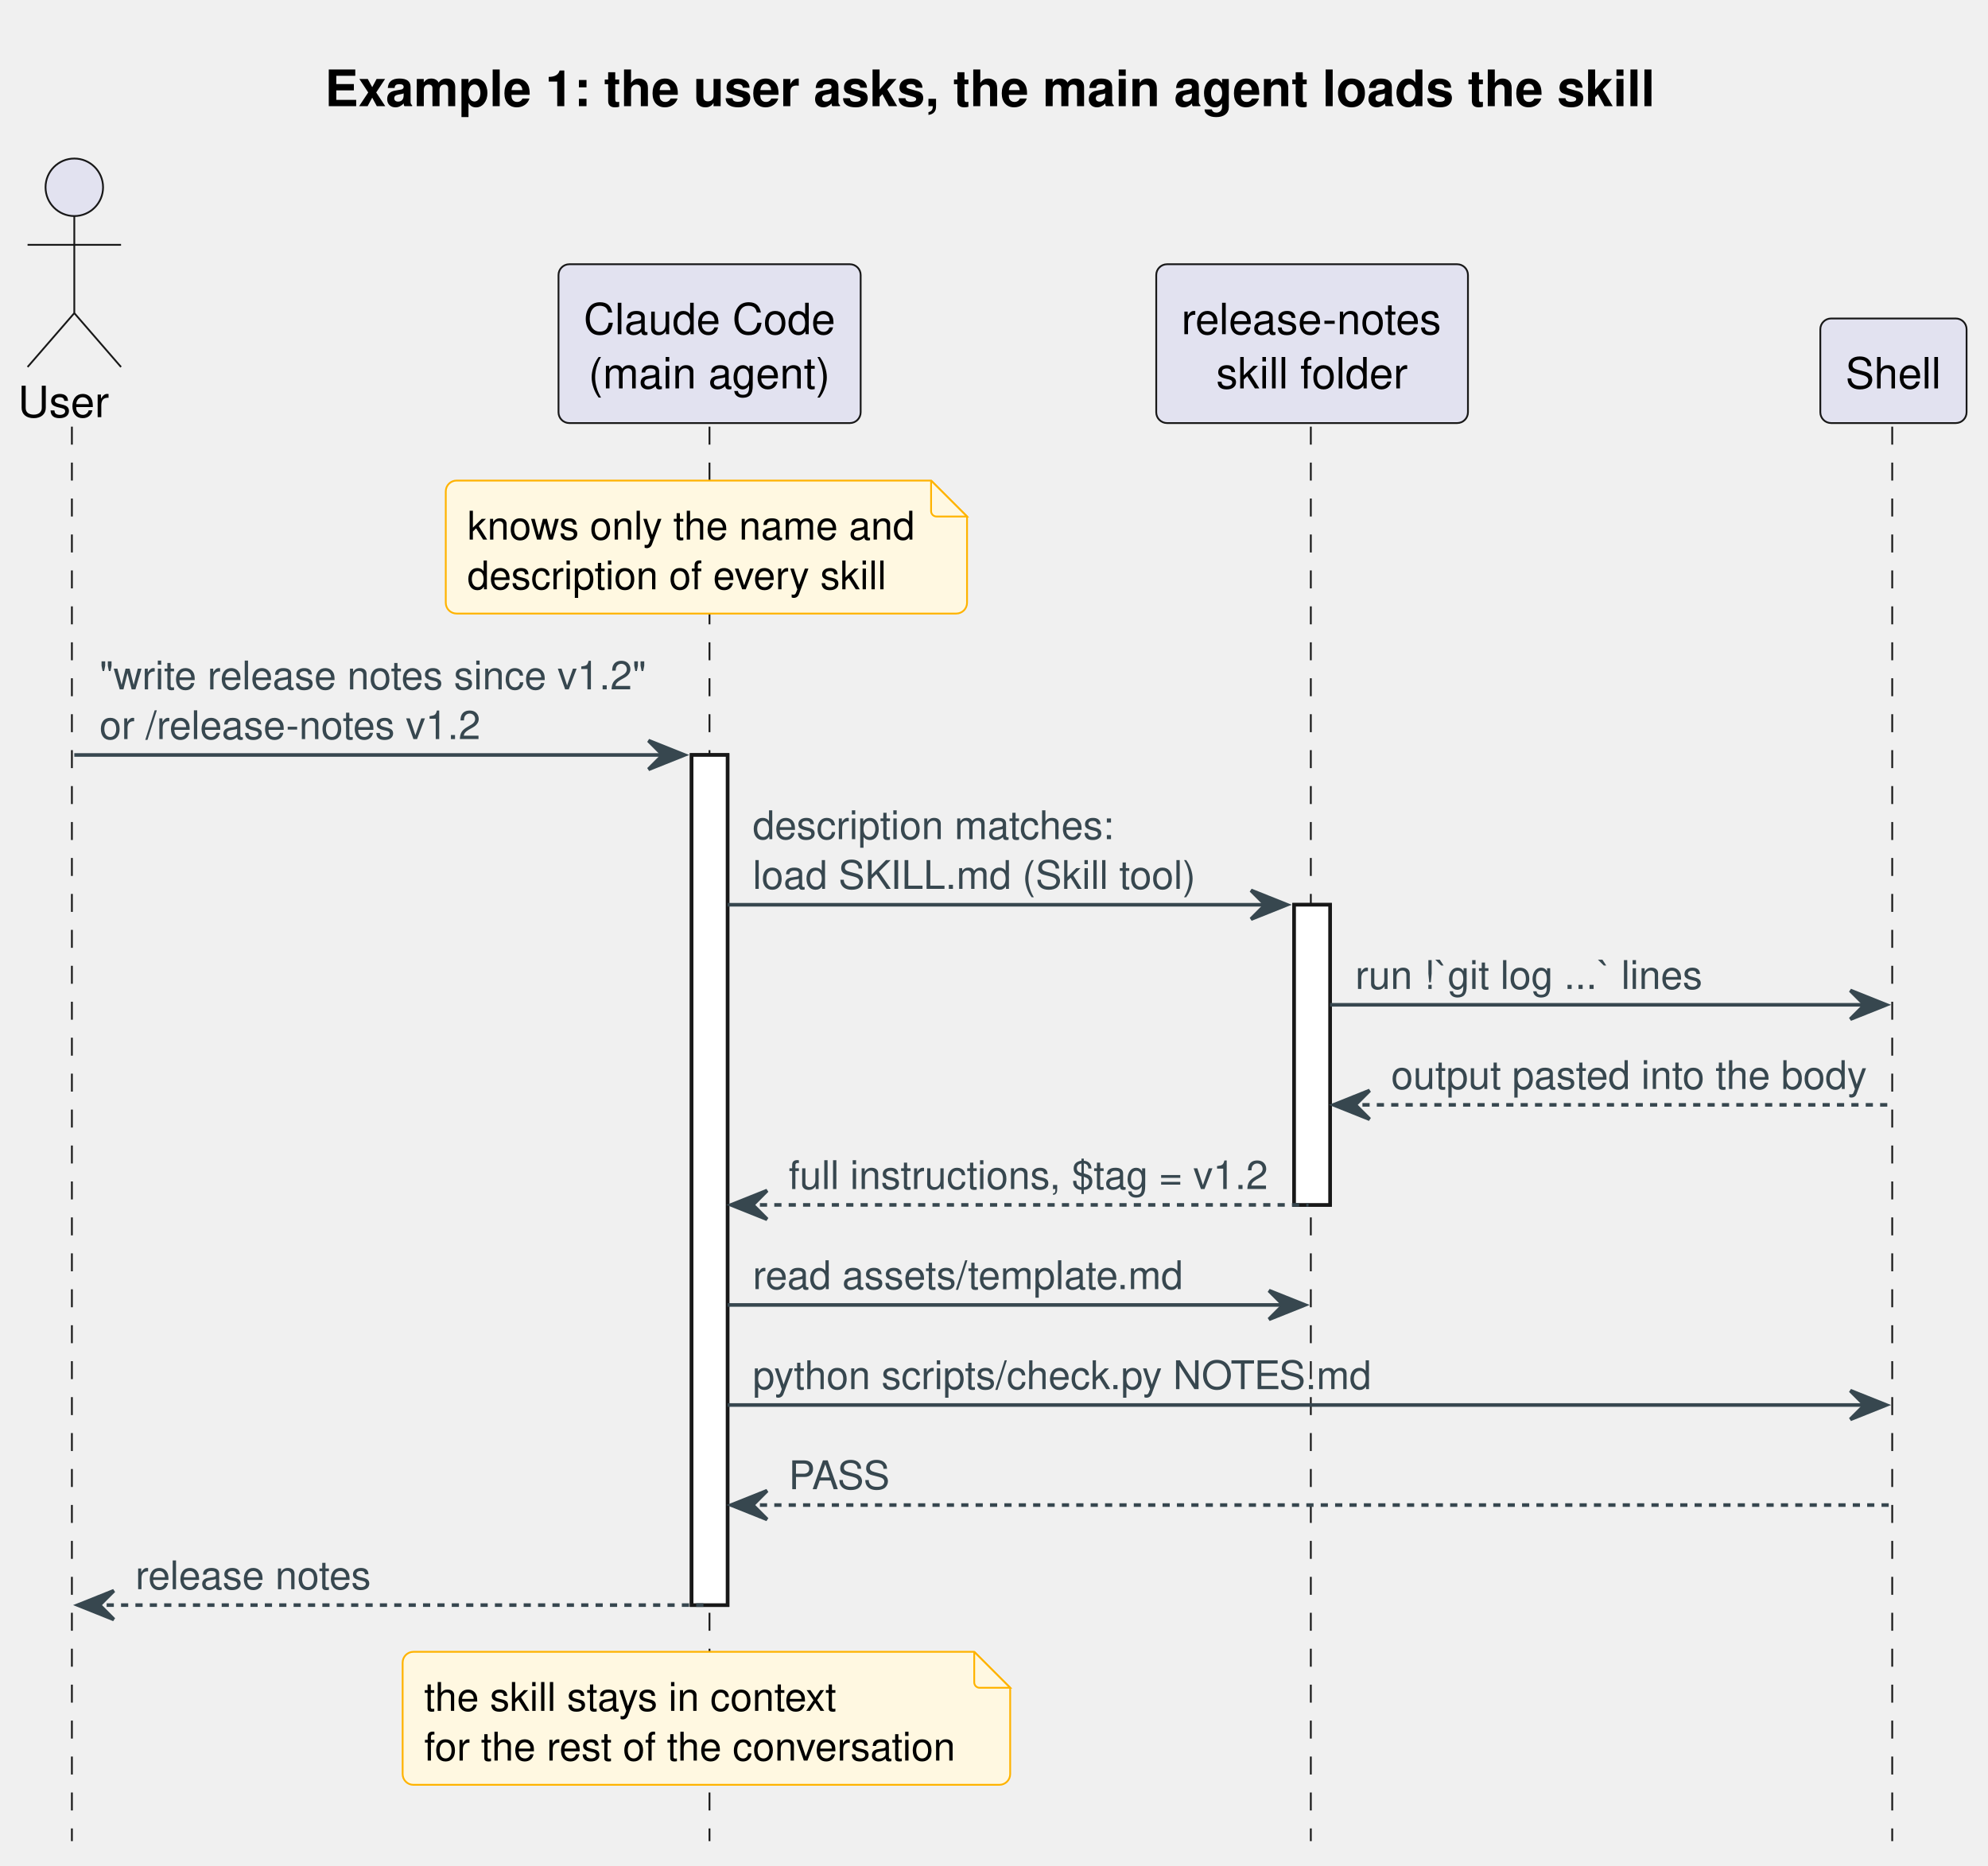
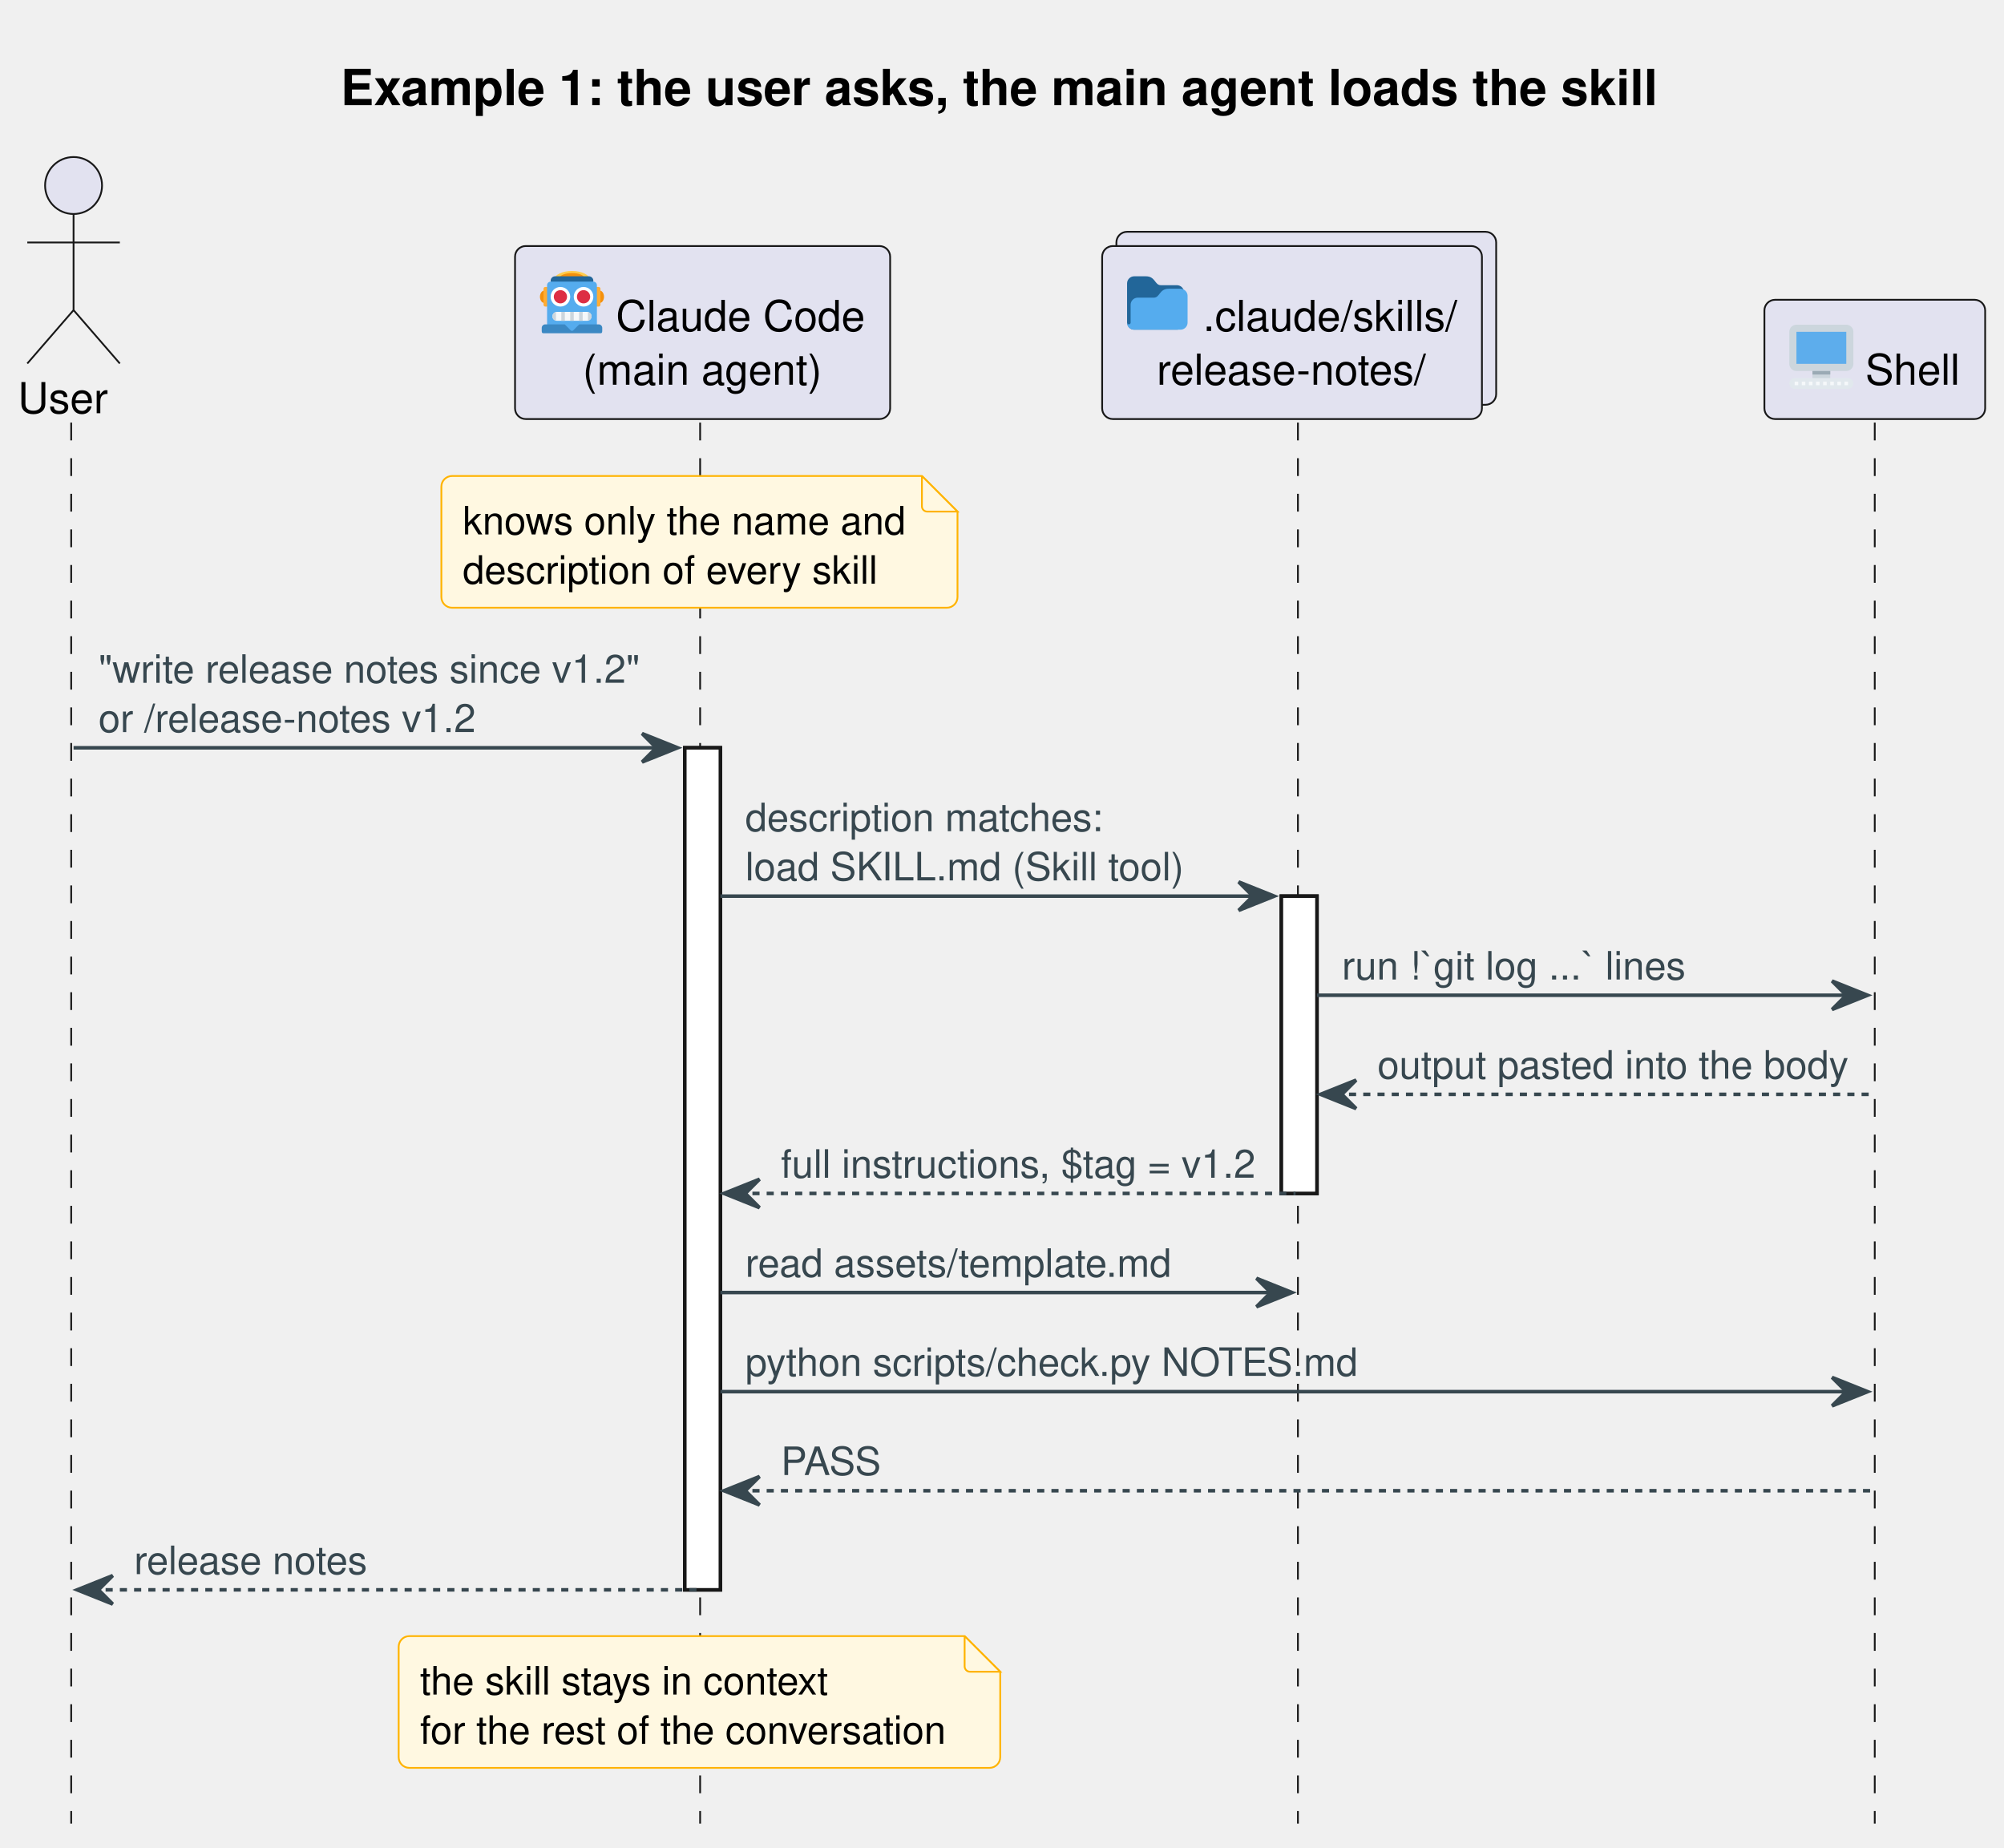
- <svg xmlns="http://www.w3.org/2000/svg" contentStyleType="text/css" data-diagram-type="SEQUENCE" height="519px" preserveAspectRatio="none" style="width:553px;height:519px;background:#FFFFFF;" version="1.1" viewBox="0 0 553 519" width="553px" zoomAndPan="magnify">
+ <svg xmlns="http://www.w3.org/2000/svg" contentStyleType="text/css" data-diagram-type="SEQUENCE" height="519px" preserveAspectRatio="none" style="width:563px;height:519px;background:#FFFFFF;" version="1.1" viewBox="0 0 563 519" width="563px" zoomAndPan="magnify">
  <defs />
  <g>
-     <text fill="#000000" font-family="Helvetica" font-size="14" font-weight="bold" lengthAdjust="spacing" textLength="370.357" x="90.342" y="29.533">Example 1: the user asks, the main agent loads the skill</text>
+     <text fill="#000000" font-family="Helvetica" font-size="14" font-weight="bold" lengthAdjust="spacing" textLength="370.357" x="95.675" y="29.533">Example 1: the user asks, the main agent loads the skill</text>
    <g>
      <rect fill="#FFFFFF" height="236.523" style="stroke:#181818;stroke-width:1;" width="10" x="192.384" y="210.047" />
    </g>
    <g>
      <rect fill="#FFFFFF" height="83.508" style="stroke:#181818;stroke-width:1;" width="10" x="359.985" y="251.719" />
    </g>
    <g>
      <rect fill="#000000" fill-opacity="0" height="393.539" width="8" x="16.668" y="118.703" />
      <line style="stroke:#181818;stroke-width:0.5;stroke-dasharray:5,5;" x1="20" x2="20" y1="118.703" y2="512.242" />
    </g>
    <g>
      <rect fill="#000000" fill-opacity="0" height="393.539" width="8" x="193.384" y="118.703" />
-       <line style="stroke:#181818;stroke-width:0.5;stroke-dasharray:5,5;" x1="197.36" x2="197.36" y1="118.703" y2="512.242" />
+       <line style="stroke:#181818;stroke-width:0.5;stroke-dasharray:5,5;" x1="196.693" x2="196.693" y1="118.703" y2="512.242" />
    </g>
    <g>
      <rect fill="#000000" fill-opacity="0" height="393.539" width="8" x="360.985" y="118.703" />
-       <line style="stroke:#181818;stroke-width:0.5;stroke-dasharray:5,5;" x1="364.63" x2="364.63" y1="118.703" y2="512.242" />
+       <line style="stroke:#181818;stroke-width:0.5;stroke-dasharray:5,5;" x1="364.637" x2="364.637" y1="118.703" y2="512.242" />
    </g>
    <g>
      <rect fill="#000000" fill-opacity="0" height="393.539" width="8" x="522.699" y="118.703" />
-       <line style="stroke:#181818;stroke-width:0.5;stroke-dasharray:5,5;" x1="526.357" x2="526.357" y1="118.703" y2="512.242" />
+       <line style="stroke:#181818;stroke-width:0.5;stroke-dasharray:5,5;" x1="526.69" x2="526.69" y1="118.703" y2="512.242" />
    </g>
    <g class="participant participant-head" data-participant="U">
      <text fill="#000000" font-family="Helvetica" font-size="12" lengthAdjust="spacing" textLength="25.336" x="5" y="116.066">User</text>
      <ellipse cx="20.668" cy="52.109" fill="#E2E2F0" rx="8" ry="8" style="stroke:#181818;stroke-width:0.5;" />
      <path d="M20.668,60.109 L20.668,87.109 M7.668,68.109 L33.668,68.109 M20.668,87.109 L7.668,102.109 M20.668,87.109 L33.668,102.109" fill="none" style="stroke:#181818;stroke-width:0.5;" />
    </g>
    <g class="participant participant-head" data-participant="C">
-       <rect fill="#E2E2F0" height="44.188" rx="3" ry="3" style="stroke:#181818;stroke-width:0.5;" width="84.049" x="155.36" y="73.516" />
-       <text fill="#000000" font-family="Helvetica" font-size="12" lengthAdjust="spacing" textLength="70.049" x="162.36" y="92.973">Claude Code</text>
+       <rect fill="#E2E2F0" height="48.594" rx="3" ry="3" style="stroke:#181818;stroke-width:0.5;" width="105.383" x="144.693" y="69.109" />
+       <path d="M167.193,83.359 A1.25,1.75 0 0 1 168.443,81.609 A1.25,1.75 0 0 1 169.693,83.359 A1.25,1.75 0 0 1 168.443,85.109 A1.25,1.75 0 0 1 167.193,83.359" fill="#F4900C" />
+       <path d="M151.693,83.359 A1.25,1.75 0 0 1 152.943,81.609 A1.25,1.75 0 0 1 154.193,83.359 A1.25,1.75 0 0 1 152.943,85.109 A1.25,1.75 0 0 1 151.693,83.359" fill="#F4900C" />
+       <path d="M168.693,85.609 C168.693,85.886 168.469,86.109 168.193,86.109 L166.693,86.109 C166.416,86.109 166.193,85.886 166.193,85.609 L166.193,81.109 C166.193,80.833 166.416,80.609 166.693,80.609 L168.193,80.609 C168.469,80.609 168.693,80.833 168.693,81.109 L168.693,85.609 M155.193,85.609 C155.193,85.886 154.969,86.109 154.693,86.109 L153.193,86.109 C152.917,86.109 152.693,85.886 152.693,85.609 L152.693,81.109 C152.693,80.833 152.917,80.609 153.193,80.609 L154.693,80.609 C154.969,80.609 155.193,80.833 155.193,81.109 L155.193,85.609" fill="#FFAC33" />
+       <path d="M165.693,78.609 C165.693,79.99 163.454,80.609 160.693,80.609 C157.931,80.609 155.693,79.99 155.693,78.609 C155.693,77.229 157.931,76.109 160.693,76.109 C163.454,76.109 165.693,77.229 165.693,78.609" fill="#FFCC4D" />
+       <path d="M164.193,78.151 C164.193,78.956 162.625,79.609 160.693,79.609 C158.76,79.609 157.193,78.956 157.193,78.151 C157.193,77.345 158.76,76.692 160.693,76.692 C162.625,76.692 164.193,77.345 164.193,78.151" fill="#F4900C" />
+       <path d="M166.693,78.859 C166.693,79.55 166.133,79.609 165.443,79.609 L155.943,79.609 C155.252,79.609 154.693,79.55 154.693,78.859 C154.693,78.169 155.252,77.609 155.943,77.609 L165.443,77.609 C166.133,77.609 166.693,78.169 166.693,78.859" fill="#226699" />
+       <path d="M166.693,79.109 L154.693,79.109 C154.141,79.109 153.693,79.557 153.693,80.109 L153.693,93.109 L167.693,93.109 L167.693,80.109 C167.693,79.557 167.245,79.109 166.693,79.109" fill="#55ACEE" />
+       <path d="M169.193,92.609 L169.193,92.109 C169.193,91.557 168.745,91.109 168.193,91.109 L162.728,91.109 L161.046,92.791 C160.851,92.987 160.535,92.987 160.339,92.791 L158.657,91.109 L153.193,91.109 C152.641,91.109 152.193,91.557 152.193,92.109 L152.193,92.609 C152.193,93.161 152.141,93.609 152.693,93.609 L168.693,93.609 C169.245,93.609 169.193,93.161 169.193,92.609" fill="#3B88C3" />
+       <ellipse cx="163.943" cy="83.359" fill="#FFFFFF" rx="2.25" ry="2.25" style="stroke:#FFFFFF;stroke-width:1;" />
+       <ellipse cx="163.943" cy="83.359" fill="#DD2E44" rx="1.361" ry="1.361" style="stroke:#DD2E44;stroke-width:1;" />
+       <ellipse cx="157.443" cy="83.359" fill="#FFFFFF" rx="2.25" ry="2.25" style="stroke:#FFFFFF;stroke-width:1;" />
+       <path d="M166.193,88.859 C166.193,89.55 165.633,90.109 164.943,90.109 L156.443,90.109 C155.752,90.109 155.193,89.55 155.193,88.859 C155.193,88.169 155.752,87.609 156.443,87.609 L164.943,87.609 C165.633,87.609 166.193,88.169 166.193,88.859" fill="#F5F8FA" />
+       <path d="M160.193,87.609 L161.193,87.609 L161.193,90.109 L160.193,90.109 M157.693,87.609 L158.693,87.609 L158.693,90.109 L157.693,90.109 M162.693,87.609 L163.693,87.609 L163.693,90.109 L162.693,90.109 M155.193,88.859 C155.193,89.464 155.622,89.968 156.193,90.084 L156.193,87.634 C155.622,87.75 155.193,88.254 155.193,88.859 M165.193,87.634 L165.193,90.084 C165.763,89.968 166.193,89.464 166.193,88.859 C166.193,88.254 165.763,87.75 165.193,87.634" fill="#CCD6DD" />
+       <ellipse cx="157.443" cy="83.359" fill="#DD2E44" rx="1.361" ry="1.361" style="stroke:#DD2E44;stroke-width:1;" />
+       <text fill="#000000" font-family="Helvetica" font-size="12" lengthAdjust="spacing" textLength="70.049" x="173.027" y="92.973">Claude Code</text>
      <text fill="#000000" font-family="Helvetica" font-size="12" lengthAdjust="spacing" textLength="67.365" x="163.702" y="108.066">(main agent)</text>
    </g>
    <g class="participant participant-head" data-participant="S">
-       <rect fill="#E2E2F0" height="44.188" rx="3" ry="3" style="stroke:#181818;stroke-width:0.5;" width="86.709" x="321.63" y="73.516" />
-       <text fill="#000000" font-family="Helvetica" font-size="12" lengthAdjust="spacing" textLength="72.709" x="328.63" y="92.973">release-notes</text>
-       <text fill="#000000" font-family="Helvetica" font-size="12" lengthAdjust="spacing" textLength="53.35" x="338.31" y="108.066">skill folder</text>
+       <rect fill="#E2E2F0" height="48.594" rx="3" ry="3" style="stroke:#181818;stroke-width:0.5;" width="106.695" x="313.637" y="65.109" />
+       <rect fill="#E2E2F0" height="48.594" rx="3" ry="3" style="stroke:#181818;stroke-width:0.5;" width="106.695" x="309.637" y="69.109" />
+       <path d="M316.637,90.609 C316.637,91.714 317.533,92.609 318.637,92.609 L330.637,92.609 C331.742,92.609 332.637,91.714 332.637,90.609 L332.637,82.109 C332.637,81.005 331.742,80.109 330.637,80.109 L326.137,80.109 C324.356,80.109 324.637,77.609 321.918,77.609 L318.637,77.609 C317.533,77.609 316.637,78.505 316.637,79.609 L316.637,90.609" fill="#226699" />
+       <path d="M331.637,81.109 L328.356,81.109 C325.637,81.109 325.918,83.609 324.137,83.609 L319.637,83.609 C318.533,83.609 317.637,84.505 317.637,85.609 L317.637,90.609 C317.637,90.886 317.413,91.109 317.137,91.109 C316.861,91.109 316.637,90.886 316.637,90.609 C316.637,91.714 317.533,92.609 318.637,92.609 L331.637,92.609 C332.742,92.609 333.637,91.714 333.637,90.609 L333.637,83.109 C333.637,82.005 332.742,81.109 331.637,81.109" fill="#55ACEE" />
+       <text fill="#000000" font-family="Helvetica" font-size="12" lengthAdjust="spacing" textLength="71.361" x="337.971" y="92.973">.claude/skills/</text>
+       <text fill="#000000" font-family="Helvetica" font-size="12" lengthAdjust="spacing" textLength="76.043" x="324.963" y="108.066">release-notes/</text>
    </g>
    <g class="participant participant-head" data-participant="SH">
-       <rect fill="#E2E2F0" height="29.094" rx="3" ry="3" style="stroke:#181818;stroke-width:0.5;" width="40.684" x="506.357" y="88.609" />
-       <text fill="#000000" font-family="Helvetica" font-size="12" lengthAdjust="spacing" textLength="26.684" x="513.357" y="108.066">Shell</text>
+       <rect fill="#E2E2F0" height="33.5" rx="3" ry="3" style="stroke:#181818;stroke-width:0.5;" width="62.018" x="495.69" y="84.203" />
+       <path d="M520.69,102.203 C520.69,103.308 519.795,104.203 518.69,104.203 L504.69,104.203 C503.586,104.203 502.69,103.308 502.69,102.203 L502.69,93.203 C502.69,92.099 503.586,91.203 504.69,91.203 L518.69,91.203 C519.795,91.203 520.69,92.099 520.69,93.203 L520.69,102.203" fill="#CCD6DD" />
+       <path d="M504.69,93.203 L518.69,93.203 L518.69,102.203 L504.69,102.203" fill="#5DADEC" />
+       <path d="M509.19,104.203 L514.19,104.203 L514.19,107.203 L509.19,107.203" fill="#CCD6DD" />
+       <path d="M509.19,104.203 L514.19,104.203 L514.19,105.203 L509.19,105.203" fill="#9AAAB4" />
+       <path d="M520.69,107.703 C520.69,106.875 520.019,106.203 519.19,106.203 L504.19,106.203 C503.362,106.203 502.69,106.875 502.69,107.703 C502.69,108.532 503.362,109.203 504.19,109.203 L519.19,109.203 C520.019,109.203 520.69,108.532 520.69,107.703" fill="#E1E8ED" />
+       <path d="M504.19,107.203 L505.19,107.203 L505.19,108.203 L504.19,108.203 M506.19,107.203 L507.19,107.203 L507.19,108.203 L506.19,108.203 M508.19,107.203 L509.19,107.203 L509.19,108.203 L508.19,108.203 M510.19,107.203 L511.19,107.203 L511.19,108.203 L510.19,108.203 M512.19,107.203 L513.19,107.203 L513.19,108.203 L512.19,108.203 M514.19,107.203 L515.19,107.203 L515.19,108.203 L514.19,108.203 M516.19,107.203 L517.19,107.203 L517.19,108.203 L516.19,108.203 M518.19,107.203 L519.19,107.203 L519.19,108.203 L518.19,108.203" fill="#F5F8FA" />
+       <text fill="#000000" font-family="Helvetica" font-size="12" lengthAdjust="spacing" textLength="26.684" x="524.024" y="108.066">Shell</text>
    </g>
    <g>
      <rect fill="#FFFFFF" height="236.523" style="stroke:#181818;stroke-width:1;" width="10" x="192.384" y="210.047" />
    </g>
    <g>
      <rect fill="#FFFFFF" height="83.508" style="stroke:#181818;stroke-width:1;" width="10" x="359.985" y="251.719" />
    </g>
    <path d="M124,136.703 L124,167.703 A3,3 0 0 0 127,170.703 L266,170.703 A3,3 0 0 0 269,167.703 L269,143.703 L259,133.703 L127,133.703 A3,3 0 0 0 124,136.703" fill="#FFF8E1" style="stroke:#FFB300;stroke-width:0.5;" />
    <path d="M259,133.703 L259,142.203 A1.5,1.5 0 0 0 260.5,143.703 L269,143.703 L259,133.703" fill="#FFF8E1" style="stroke:#FFB300;stroke-width:0.5;" />
    <text fill="#000000" font-family="Helvetica" font-size="11" lengthAdjust="spacing" textLength="124.744" x="130" y="150.122">knows only the name and</text>
    <text fill="#000000" font-family="Helvetica" font-size="11" lengthAdjust="spacing" textLength="116.768" x="130" y="163.958">description of every skill</text>
    <g class="message" data-participant-1="U" data-participant-2="C">
      <polygon fill="#37474F" points="180.384,206.047,190.384,210.047,180.384,214.047,184.384,210.047" style="stroke:#37474F;stroke-width:1;" />
      <line style="stroke:#37474F;stroke-width:1;" x1="20.668" x2="186.384" y1="210.047" y2="210.047" />
      <text fill="#37474F" font-family="Helvetica" font-size="11" lengthAdjust="spacing" textLength="152.716" x="27.668" y="191.794">"write release notes since v1.2"</text>
      <text fill="#37474F" font-family="Helvetica" font-size="11" lengthAdjust="spacing" textLength="106.391" x="27.668" y="205.63">or /release-notes v1.2</text>
    </g>
    <g class="message" data-participant-1="C" data-participant-2="S">
      <polygon fill="#37474F" points="347.985,247.719,357.985,251.719,347.985,255.719,351.985,251.719" style="stroke:#37474F;stroke-width:1;" />
      <line style="stroke:#37474F;stroke-width:1;" x1="202.384" x2="353.985" y1="251.719" y2="251.719" />
      <text fill="#37474F" font-family="Helvetica" font-size="11" lengthAdjust="spacing" textLength="100.88" x="209.384" y="233.466">description matches:</text>
      <text fill="#37474F" font-family="Helvetica" font-size="11" lengthAdjust="spacing" textLength="123.498" x="209.384" y="247.302">load SKILL.md (Skill tool)</text>
    </g>
    <g class="message" data-participant-1="S" data-participant-2="SH">
      <polygon fill="#37474F" points="514.699,275.555,524.699,279.555,514.699,283.555,518.699,279.555" style="stroke:#37474F;stroke-width:1;" />
      <line style="stroke:#37474F;stroke-width:1;" x1="369.985" x2="520.699" y1="279.555" y2="279.555" />
      <text fill="#37474F" font-family="Helvetica" font-size="11" lengthAdjust="spacing" textLength="96.594" x="376.985" y="275.138">run !`git log ...` lines</text>
    </g>
    <g class="message" data-participant-1="SH" data-participant-2="S">
      <polygon fill="#37474F" points="380.985,303.391,370.985,307.391,380.985,311.391,376.985,307.391" style="stroke:#37474F;stroke-width:1;" />
      <line style="stroke:#37474F;stroke-width:1;stroke-dasharray:2,2;" x1="374.985" x2="525.699" y1="307.391" y2="307.391" />
      <text fill="#37474F" font-family="Helvetica" font-size="11" lengthAdjust="spacing" textLength="132.714" x="386.985" y="302.974">output pasted into the body</text>
    </g>
    <g class="message" data-participant-1="S" data-participant-2="C">
      <polygon fill="#37474F" points="213.384,331.227,203.384,335.227,213.384,339.227,209.384,335.227" style="stroke:#37474F;stroke-width:1;" />
      <line style="stroke:#37474F;stroke-width:1;stroke-dasharray:2,2;" x1="207.384" x2="363.985" y1="335.227" y2="335.227" />
      <text fill="#37474F" font-family="Helvetica" font-size="11" lengthAdjust="spacing" textLength="133.601" x="219.384" y="330.81">full instructions, $tag = v1.2</text>
    </g>
    <g class="message" data-participant-1="C" data-participant-2="S">
      <polygon fill="#37474F" points="352.985,359.062,362.985,363.062,352.985,367.062,356.985,363.062" style="stroke:#37474F;stroke-width:1;" />
      <line style="stroke:#37474F;stroke-width:1;" x1="202.384" x2="358.985" y1="363.062" y2="363.062" />
      <text fill="#37474F" font-family="Helvetica" font-size="11" lengthAdjust="spacing" textLength="120.447" x="209.384" y="358.646">read assets/template.md</text>
    </g>
    <g class="message" data-participant-1="C" data-participant-2="SH">
      <polygon fill="#37474F" points="514.699,386.898,524.699,390.898,514.699,394.898,518.699,390.898" style="stroke:#37474F;stroke-width:1;" />
      <line style="stroke:#37474F;stroke-width:1;" x1="202.384" x2="520.699" y1="390.898" y2="390.898" />
      <text fill="#37474F" font-family="Helvetica" font-size="11" lengthAdjust="spacing" textLength="173.615" x="209.384" y="386.481">python scripts/check.py NOTES.md</text>
    </g>
    <g class="message" data-participant-1="SH" data-participant-2="C">
      <polygon fill="#37474F" points="213.384,414.734,203.384,418.734,213.384,422.734,209.384,418.734" style="stroke:#37474F;stroke-width:1;" />
      <line style="stroke:#37474F;stroke-width:1;stroke-dasharray:2,2;" x1="207.384" x2="525.699" y1="418.734" y2="418.734" />
      <text fill="#37474F" font-family="Helvetica" font-size="11" lengthAdjust="spacing" textLength="29.348" x="219.384" y="414.317">PASS</text>
    </g>
    <g class="message" data-participant-1="C" data-participant-2="U">
      <polygon fill="#37474F" points="31.668,442.57,21.668,446.57,31.668,450.57,27.668,446.57" style="stroke:#37474F;stroke-width:1;" />
      <line style="stroke:#37474F;stroke-width:1;stroke-dasharray:2,2;" x1="25.668" x2="196.384" y1="446.57" y2="446.57" />
      <text fill="#37474F" font-family="Helvetica" font-size="11" lengthAdjust="spacing" textLength="66.043" x="37.668" y="442.153">release notes</text>
    </g>
    <path d="M112,462.57 L112,493.57 A3,3 0 0 0 115,496.57 L278,496.57 A3,3 0 0 0 281,493.57 L281,469.57 L271,459.57 L115,459.57 A3,3 0 0 0 112,462.57" fill="#FFF8E1" style="stroke:#FFB300;stroke-width:0.5;" />
    <path d="M271,459.57 L271,468.07 A1.5,1.5 0 0 0 272.5,469.57 L281,469.57 L271,459.57" fill="#FFF8E1" style="stroke:#FFB300;stroke-width:0.5;" />
    <text fill="#000000" font-family="Helvetica" font-size="11" lengthAdjust="spacing" textLength="115.548" x="118" y="475.989">the skill stays in context</text>
    <text fill="#000000" font-family="Helvetica" font-size="11" lengthAdjust="spacing" textLength="148.581" x="118" y="489.825">for the rest of the conversation</text>
  </g>
</svg>
